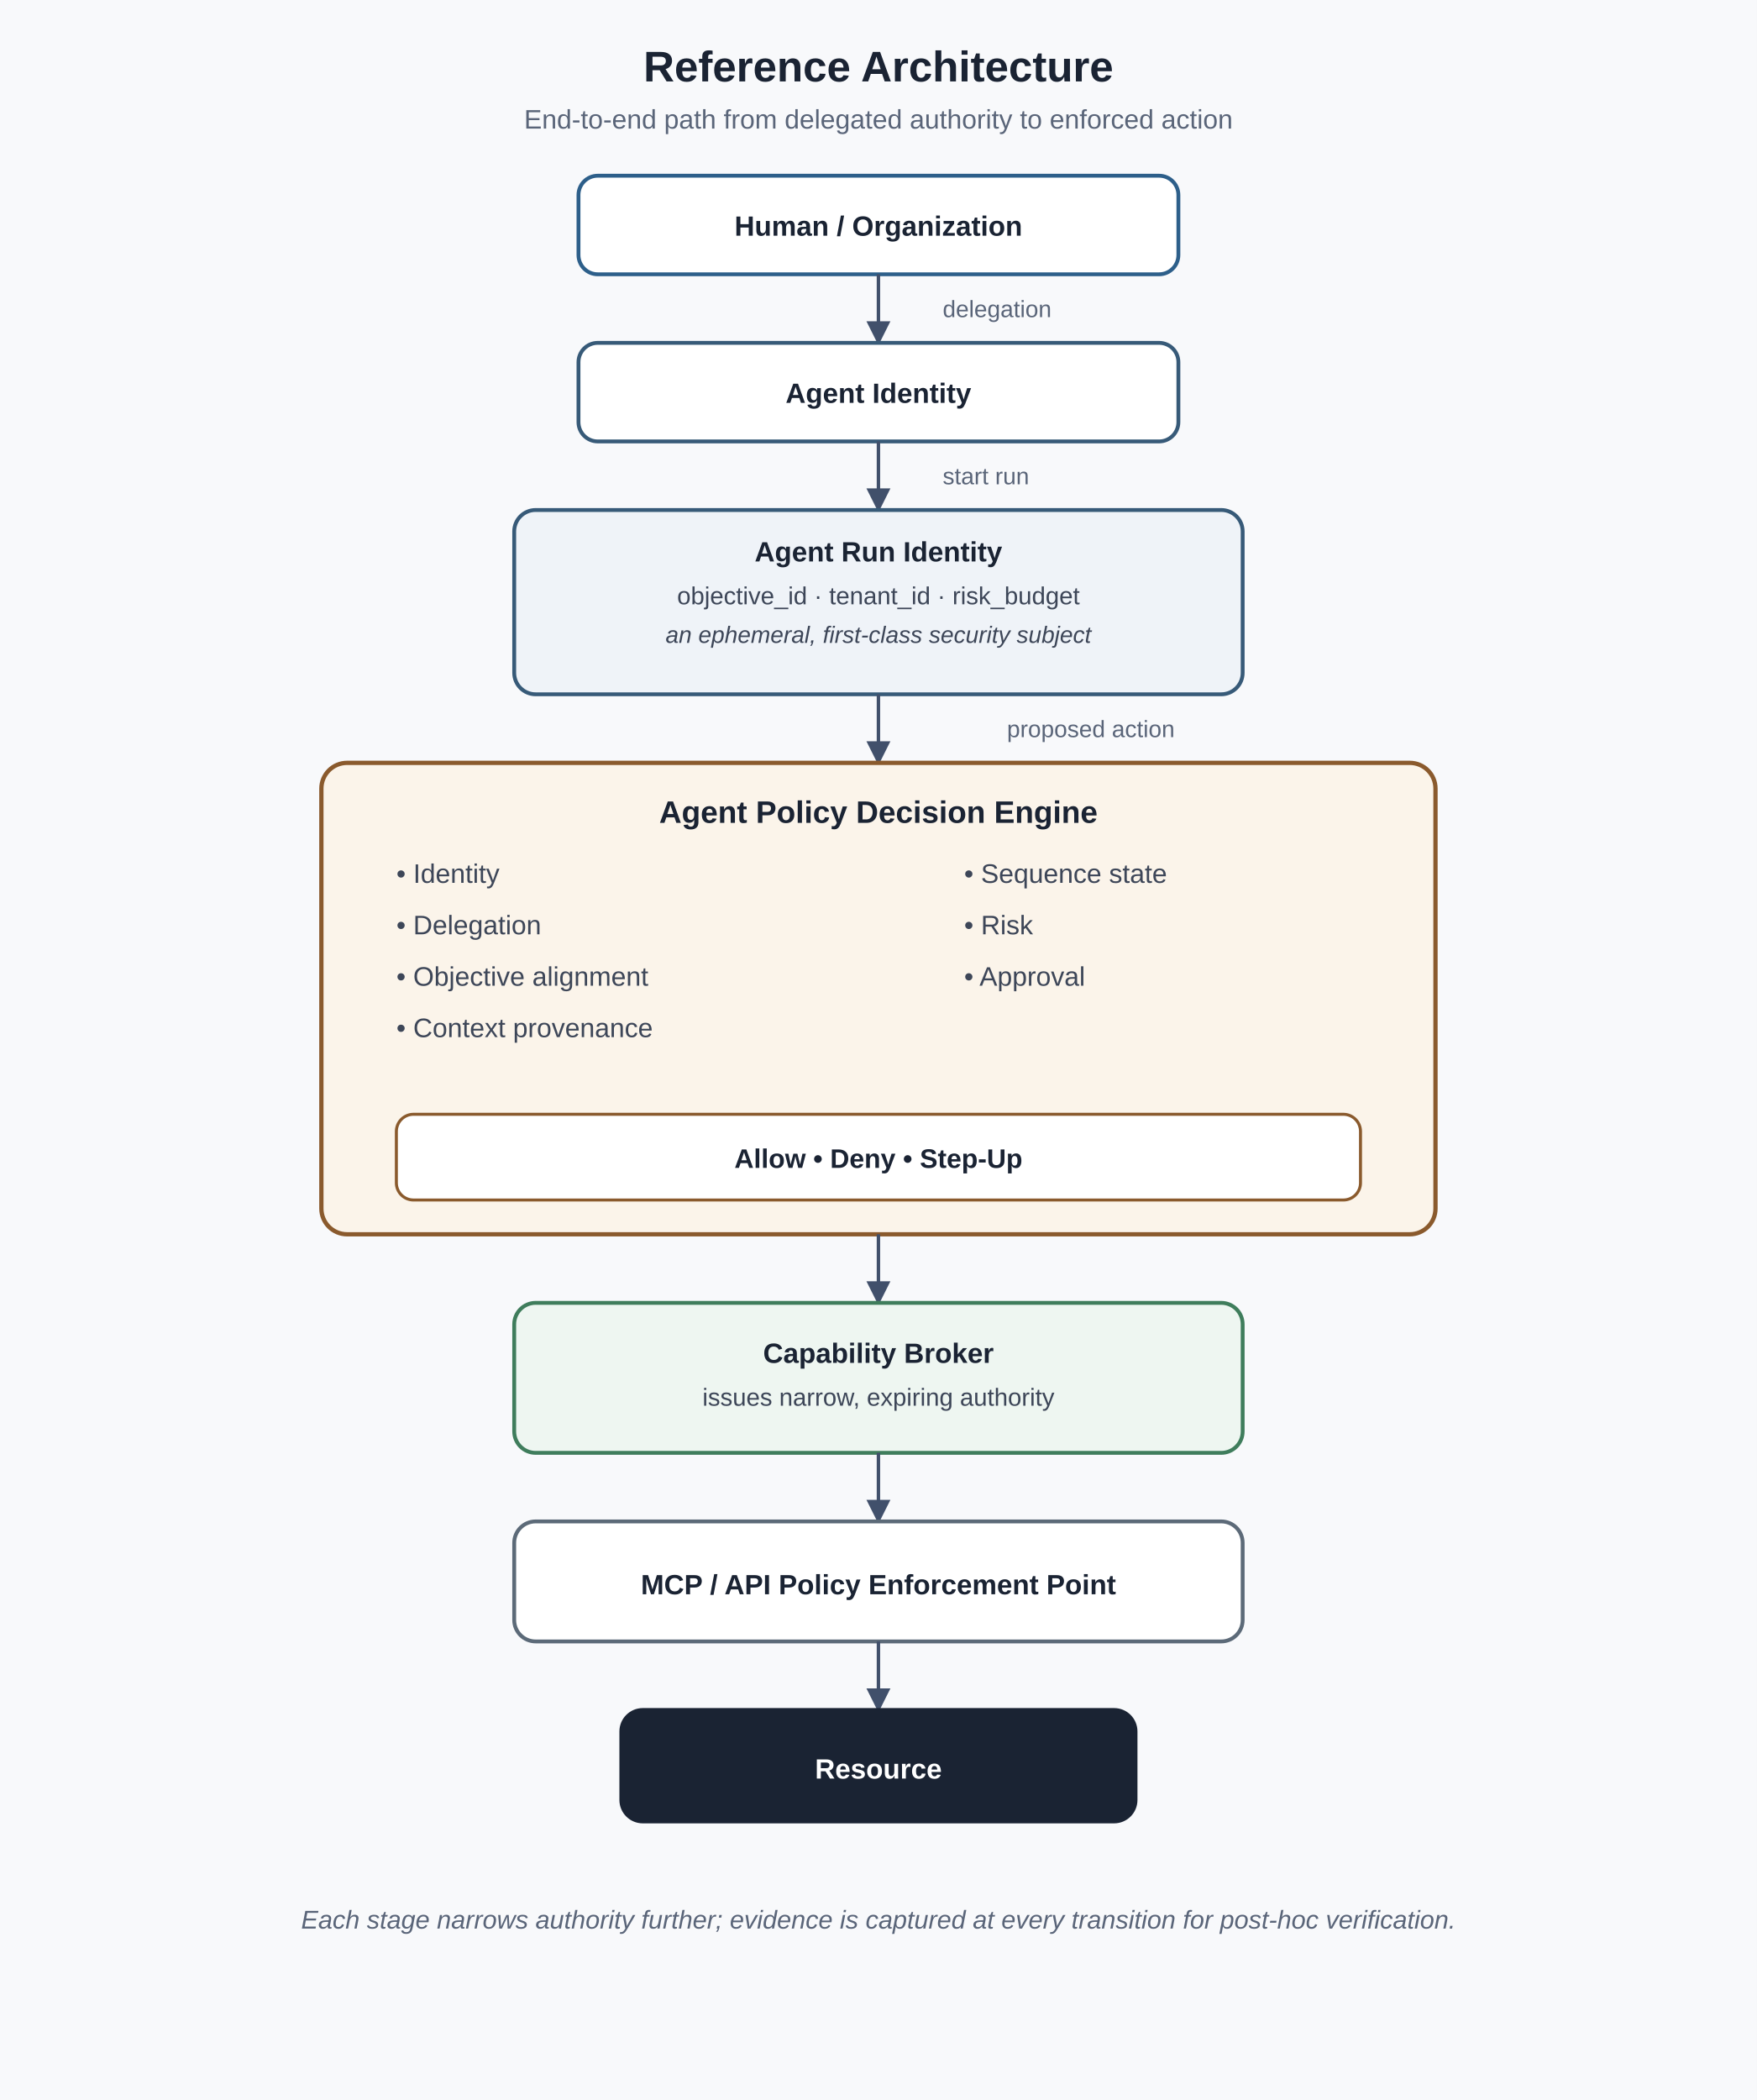
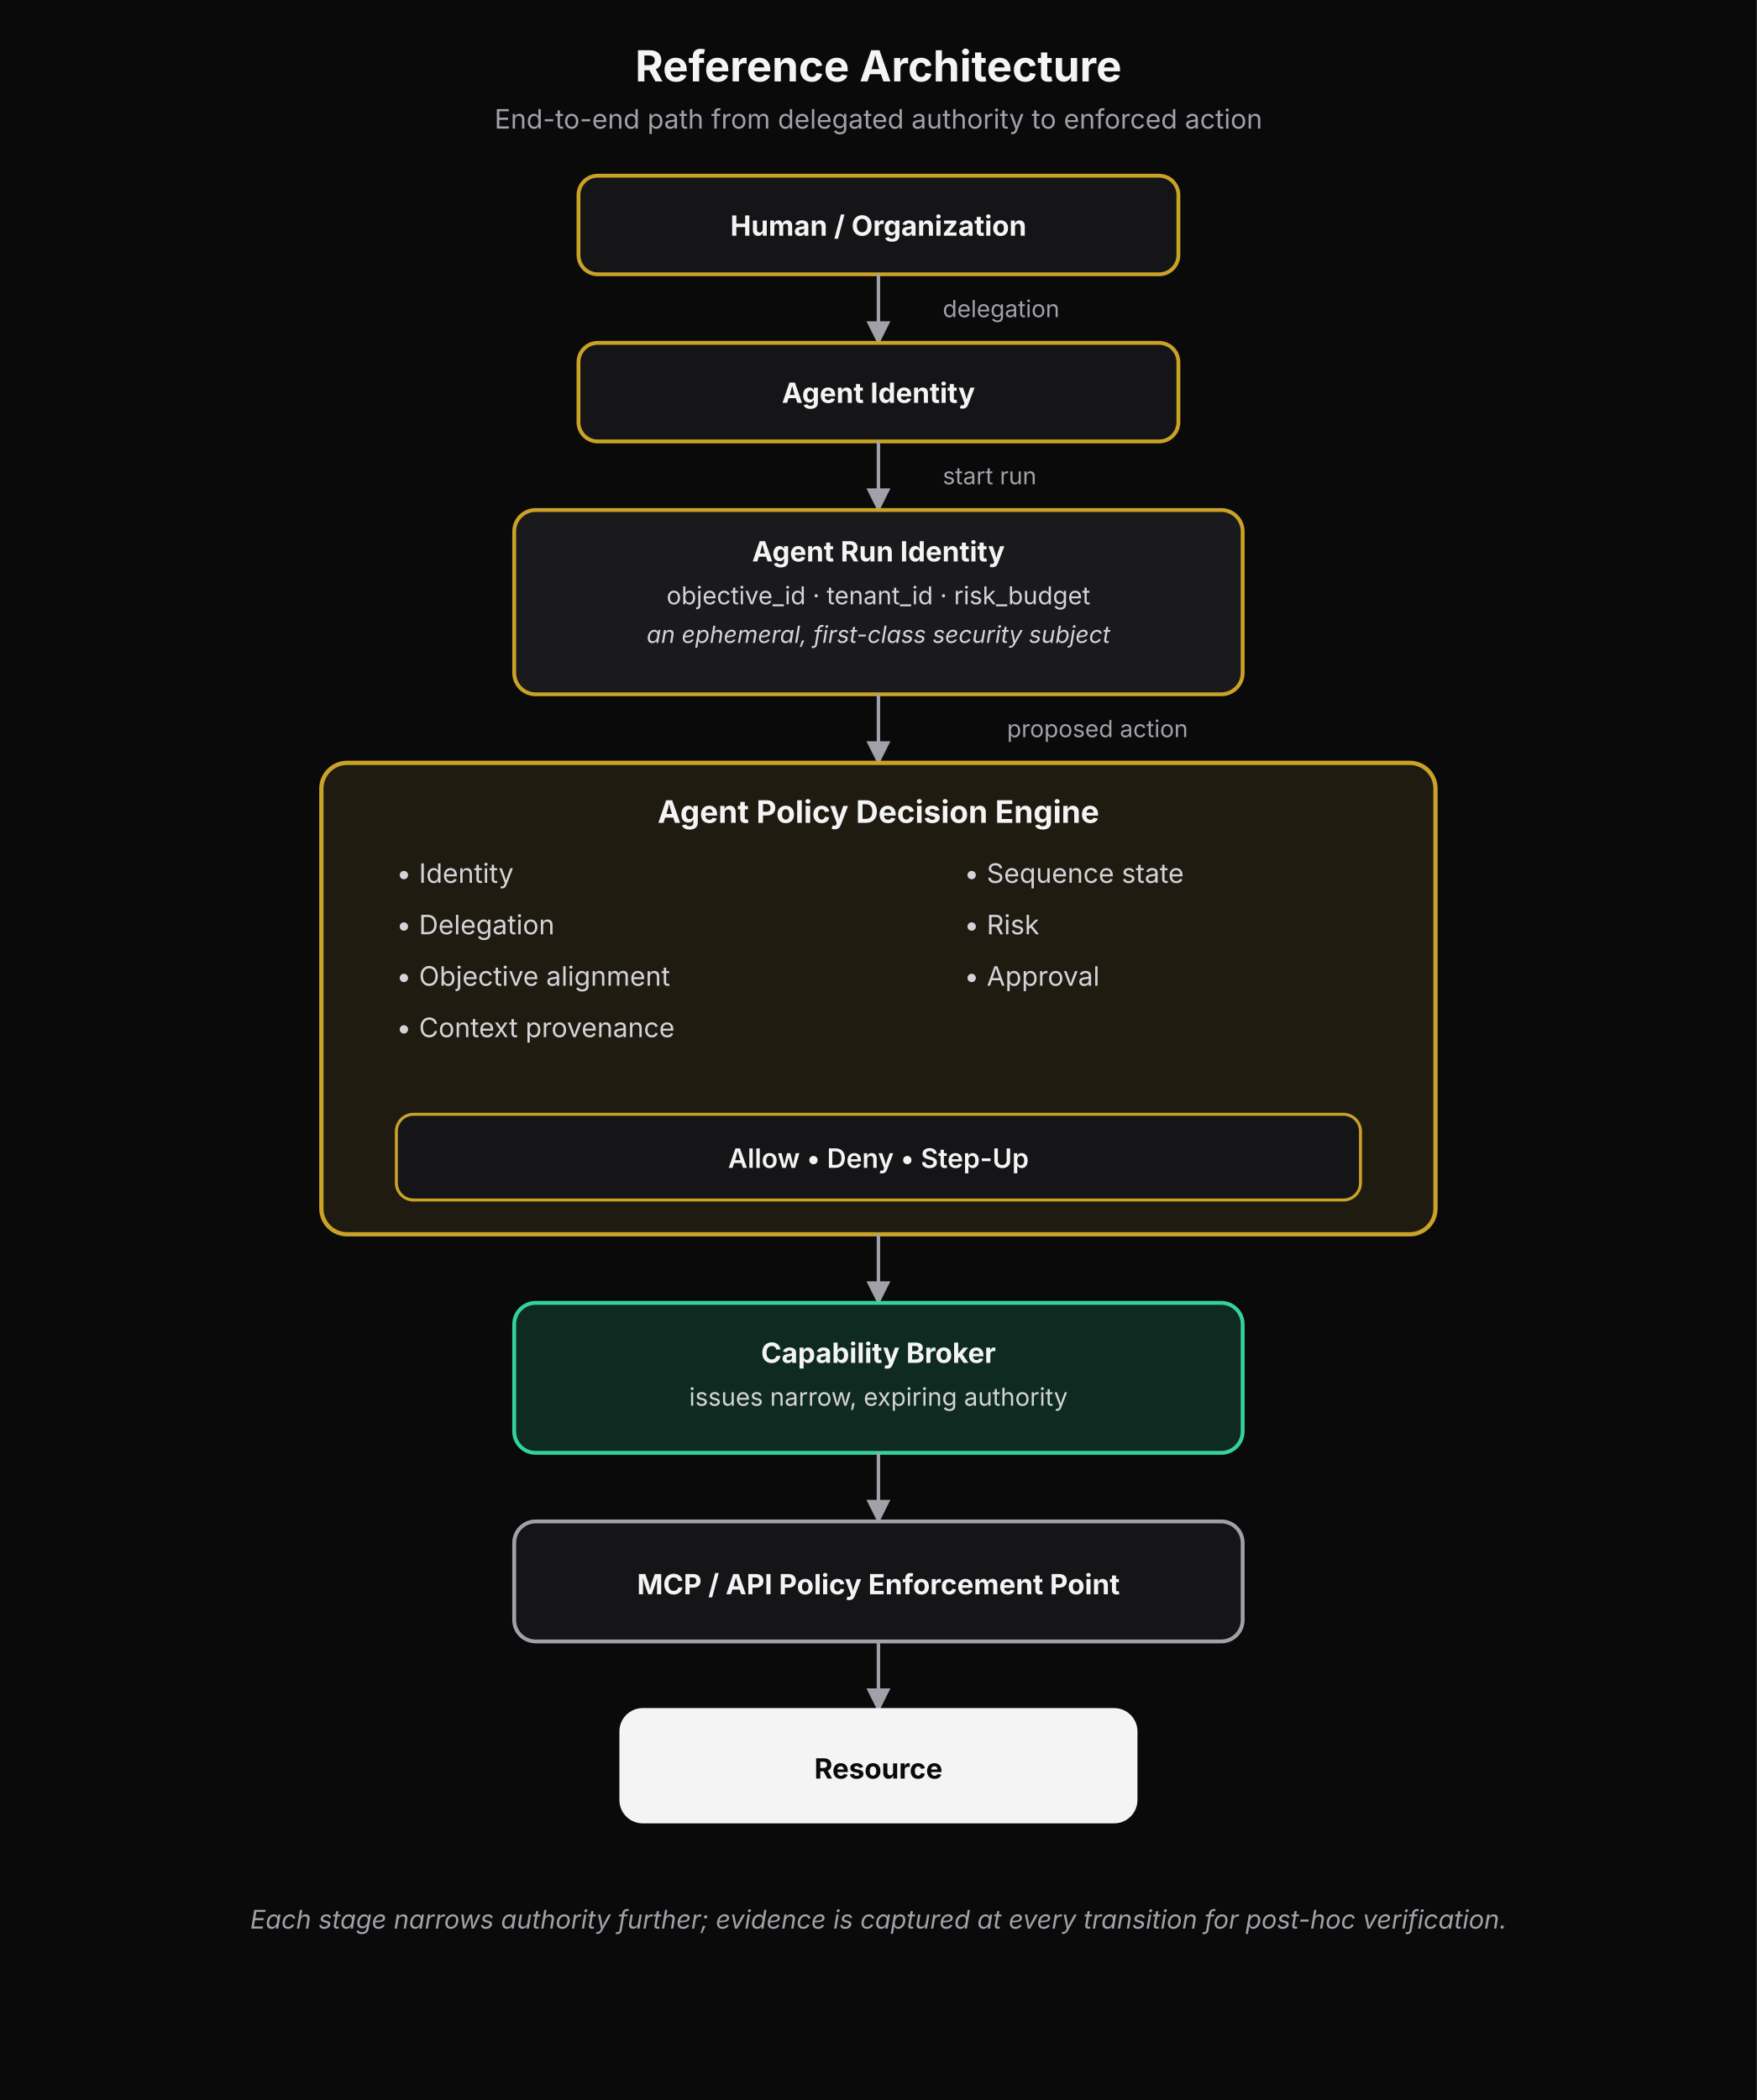
- <svg xmlns="http://www.w3.org/2000/svg" viewBox="0 0 820 980" font-family="Helvetica Neue, Arial, sans-serif">
+ <svg xmlns="http://www.w3.org/2000/svg" style="background:#0A0A0A" viewBox="0 0 820 980" font-family="Geist Variable, Space Grotesk, Inter, system-ui, sans-serif">
  <defs>
    <marker id="arr6" viewBox="0 0 10 10" refX="9" refY="5" markerWidth="7" markerHeight="7" orient="auto-start-reverse">
-       <path d="M0,0 L10,5 L0,10 z" fill="#41506B" />
+       <path d="M0,0 L10,5 L0,10 z" fill="#A1A1AA" />
    </marker>
  </defs>
-   <rect width="820" height="980" fill="#F8F9FB" />
-   <text x="410" y="38" text-anchor="middle" font-size="20" font-weight="700" fill="#1A2333">Reference Architecture</text>
-   <text x="410" y="60" text-anchor="middle" font-size="12.5" fill="#5A6579">End-to-end path from delegated authority to enforced action</text>
+   <rect width="820" height="980" fill="#0A0A0A" />
+   <text x="410" y="38" text-anchor="middle" font-size="20" font-weight="700" fill="#F4F4F5">Reference Architecture</text>
+   <text x="410" y="60" text-anchor="middle" font-size="12.5" fill="#A1A1AA">End-to-end path from delegated authority to enforced action</text>
  <g font-size="13">
-     <rect x="270" y="82" width="280" height="46" rx="9" fill="#FFFFFF" stroke="#2D5F8A" stroke-width="1.8" />
-     <text x="410" y="110" text-anchor="middle" fill="#1A2333" font-weight="700">Human / Organization</text>
-     <line x1="410" y1="128" x2="410" y2="160" stroke="#41506B" stroke-width="1.6" marker-end="url(#arr6)" />
-     <text x="440" y="148" font-size="11" fill="#5A6579">delegation</text>
-     <rect x="270" y="160" width="280" height="46" rx="9" fill="#FFFFFF" stroke="#375A78" stroke-width="1.8" />
-     <text x="410" y="188" text-anchor="middle" fill="#1A2333" font-weight="700">Agent Identity</text>
-     <line x1="410" y1="206" x2="410" y2="238" stroke="#41506B" stroke-width="1.6" marker-end="url(#arr6)" />
-     <text x="440" y="226" font-size="11" fill="#5A6579">start run</text>
-     <rect x="240" y="238" width="340" height="86" rx="10" fill="#EFF3F8" stroke="#375A78" stroke-width="1.8" />
-     <text x="410" y="262" text-anchor="middle" fill="#1A2333" font-weight="700">Agent Run Identity</text>
-     <text x="410" y="282" text-anchor="middle" fill="#3D4658" font-size="11.5">objective_id · tenant_id · risk_budget</text>
-     <text x="410" y="300" text-anchor="middle" fill="#3D4658" font-size="11" font-style="italic">an ephemeral, first-class security subject</text>
-     <line x1="410" y1="324" x2="410" y2="356" stroke="#41506B" stroke-width="1.6" marker-end="url(#arr6)" />
-     <text x="470" y="344" font-size="11" fill="#5A6579">proposed action</text>
-     <rect x="150" y="356" width="520" height="220" rx="12" fill="#FBF4EA" stroke="#8A5A2D" stroke-width="2" />
-     <text x="410" y="384" text-anchor="middle" fill="#1A2333" font-weight="700" font-size="14.5">Agent Policy Decision Engine</text>
-     <g font-size="12.5" fill="#3D4658">
+     <rect x="270" y="82" width="280" height="46" rx="9" fill="#151517" stroke="#C9A227" stroke-width="1.8" />
+     <text x="410" y="110" text-anchor="middle" fill="#F4F4F5" font-weight="700">Human / Organization</text>
+     <line x1="410" y1="128" x2="410" y2="160" stroke="#A1A1AA" stroke-width="1.6" marker-end="url(#arr6)" />
+     <text x="440" y="148" font-size="11" fill="#A1A1AA">delegation</text>
+     <rect x="270" y="160" width="280" height="46" rx="9" fill="#151517" stroke="#C9A227" stroke-width="1.8" />
+     <text x="410" y="188" text-anchor="middle" fill="#F4F4F5" font-weight="700">Agent Identity</text>
+     <line x1="410" y1="206" x2="410" y2="238" stroke="#A1A1AA" stroke-width="1.6" marker-end="url(#arr6)" />
+     <text x="440" y="226" font-size="11" fill="#A1A1AA">start run</text>
+     <rect x="240" y="238" width="340" height="86" rx="10" fill="#1A1A1D" stroke="#C9A227" stroke-width="1.8" />
+     <text x="410" y="262" text-anchor="middle" fill="#F4F4F5" font-weight="700">Agent Run Identity</text>
+     <text x="410" y="282" text-anchor="middle" fill="#D4D4D8" font-size="11.5">objective_id · tenant_id · risk_budget</text>
+     <text x="410" y="300" text-anchor="middle" fill="#D4D4D8" font-size="11" font-style="italic">an ephemeral, first-class security subject</text>
+     <line x1="410" y1="324" x2="410" y2="356" stroke="#A1A1AA" stroke-width="1.6" marker-end="url(#arr6)" />
+     <text x="470" y="344" font-size="11" fill="#A1A1AA">proposed action</text>
+     <rect x="150" y="356" width="520" height="220" rx="12" fill="#1F1B10" stroke="#C9A227" stroke-width="2" />
+     <text x="410" y="384" text-anchor="middle" fill="#F4F4F5" font-weight="700" font-size="14.5">Agent Policy Decision Engine</text>
+     <g font-size="12.5" fill="#D4D4D8">
      <text x="185" y="412">• Identity</text>
      <text x="185" y="436">• Delegation</text>
      <text x="185" y="460">• Objective alignment</text>
      <text x="185" y="484">• Context provenance</text>
      <text x="450" y="412">• Sequence state</text>
      <text x="450" y="436">• Risk</text>
      <text x="450" y="460">• Approval</text>
    </g>
-     <rect x="185" y="520" width="450" height="40" rx="8" fill="#FFFFFF" stroke="#8A5A2D" stroke-width="1.4" />
-     <text x="410" y="545" text-anchor="middle" fill="#1A2333" font-size="12.5" font-weight="600">Allow • Deny • Step-Up</text>
-     <line x1="410" y1="576" x2="410" y2="608" stroke="#41506B" stroke-width="1.6" marker-end="url(#arr6)" />
-     <rect x="240" y="608" width="340" height="70" rx="10" fill="#EEF6F1" stroke="#3F7D5C" stroke-width="1.8" />
-     <text x="410" y="636" text-anchor="middle" fill="#1A2333" font-weight="700">Capability Broker</text>
-     <text x="410" y="656" text-anchor="middle" fill="#3D4658" font-size="11.5">issues narrow, expiring authority</text>
-     <line x1="410" y1="678" x2="410" y2="710" stroke="#41506B" stroke-width="1.6" marker-end="url(#arr6)" />
-     <rect x="240" y="710" width="340" height="56" rx="10" fill="#FFFFFF" stroke="#5C6A78" stroke-width="1.8" />
-     <text x="410" y="744" text-anchor="middle" fill="#1A2333" font-weight="700">MCP / API Policy Enforcement Point</text>
-     <line x1="410" y1="766" x2="410" y2="798" stroke="#41506B" stroke-width="1.6" marker-end="url(#arr6)" />
-     <rect x="290" y="798" width="240" height="52" rx="10" fill="#1A2333" stroke="#1A2333" stroke-width="1.8" />
-     <text x="410" y="830" text-anchor="middle" fill="#FFFFFF" font-weight="700">Resource</text>
+     <rect x="185" y="520" width="450" height="40" rx="8" fill="#151517" stroke="#C9A227" stroke-width="1.4" />
+     <text x="410" y="545" text-anchor="middle" fill="#F4F4F5" font-size="12.5" font-weight="600">Allow • Deny • Step-Up</text>
+     <line x1="410" y1="576" x2="410" y2="608" stroke="#A1A1AA" stroke-width="1.6" marker-end="url(#arr6)" />
+     <rect x="240" y="608" width="340" height="70" rx="10" fill="#0F2A20" stroke="#34D399" stroke-width="1.8" />
+     <text x="410" y="636" text-anchor="middle" fill="#F4F4F5" font-weight="700">Capability Broker</text>
+     <text x="410" y="656" text-anchor="middle" fill="#D4D4D8" font-size="11.5">issues narrow, expiring authority</text>
+     <line x1="410" y1="678" x2="410" y2="710" stroke="#A1A1AA" stroke-width="1.6" marker-end="url(#arr6)" />
+     <rect x="240" y="710" width="340" height="56" rx="10" fill="#151517" stroke="#A1A1AA" stroke-width="1.8" />
+     <text x="410" y="744" text-anchor="middle" fill="#F4F4F5" font-weight="700">MCP / API Policy Enforcement Point</text>
+     <line x1="410" y1="766" x2="410" y2="798" stroke="#A1A1AA" stroke-width="1.6" marker-end="url(#arr6)" />
+     <rect x="290" y="798" width="240" height="52" rx="10" fill="#F4F4F5" stroke="#F4F4F5" stroke-width="1.8" />
+     <text x="410" y="830" text-anchor="middle" fill="#0A0A0A" font-weight="700">Resource</text>
  </g>
-   <text x="410" y="900" text-anchor="middle" font-size="12" fill="#5A6579" font-style="italic">Each stage narrows authority further; evidence is captured at every transition for post-hoc verification.</text>
+   <text x="410" y="900" text-anchor="middle" font-size="12" fill="#A1A1AA" font-style="italic">Each stage narrows authority further; evidence is captured at every transition for post-hoc verification.</text>
</svg>
